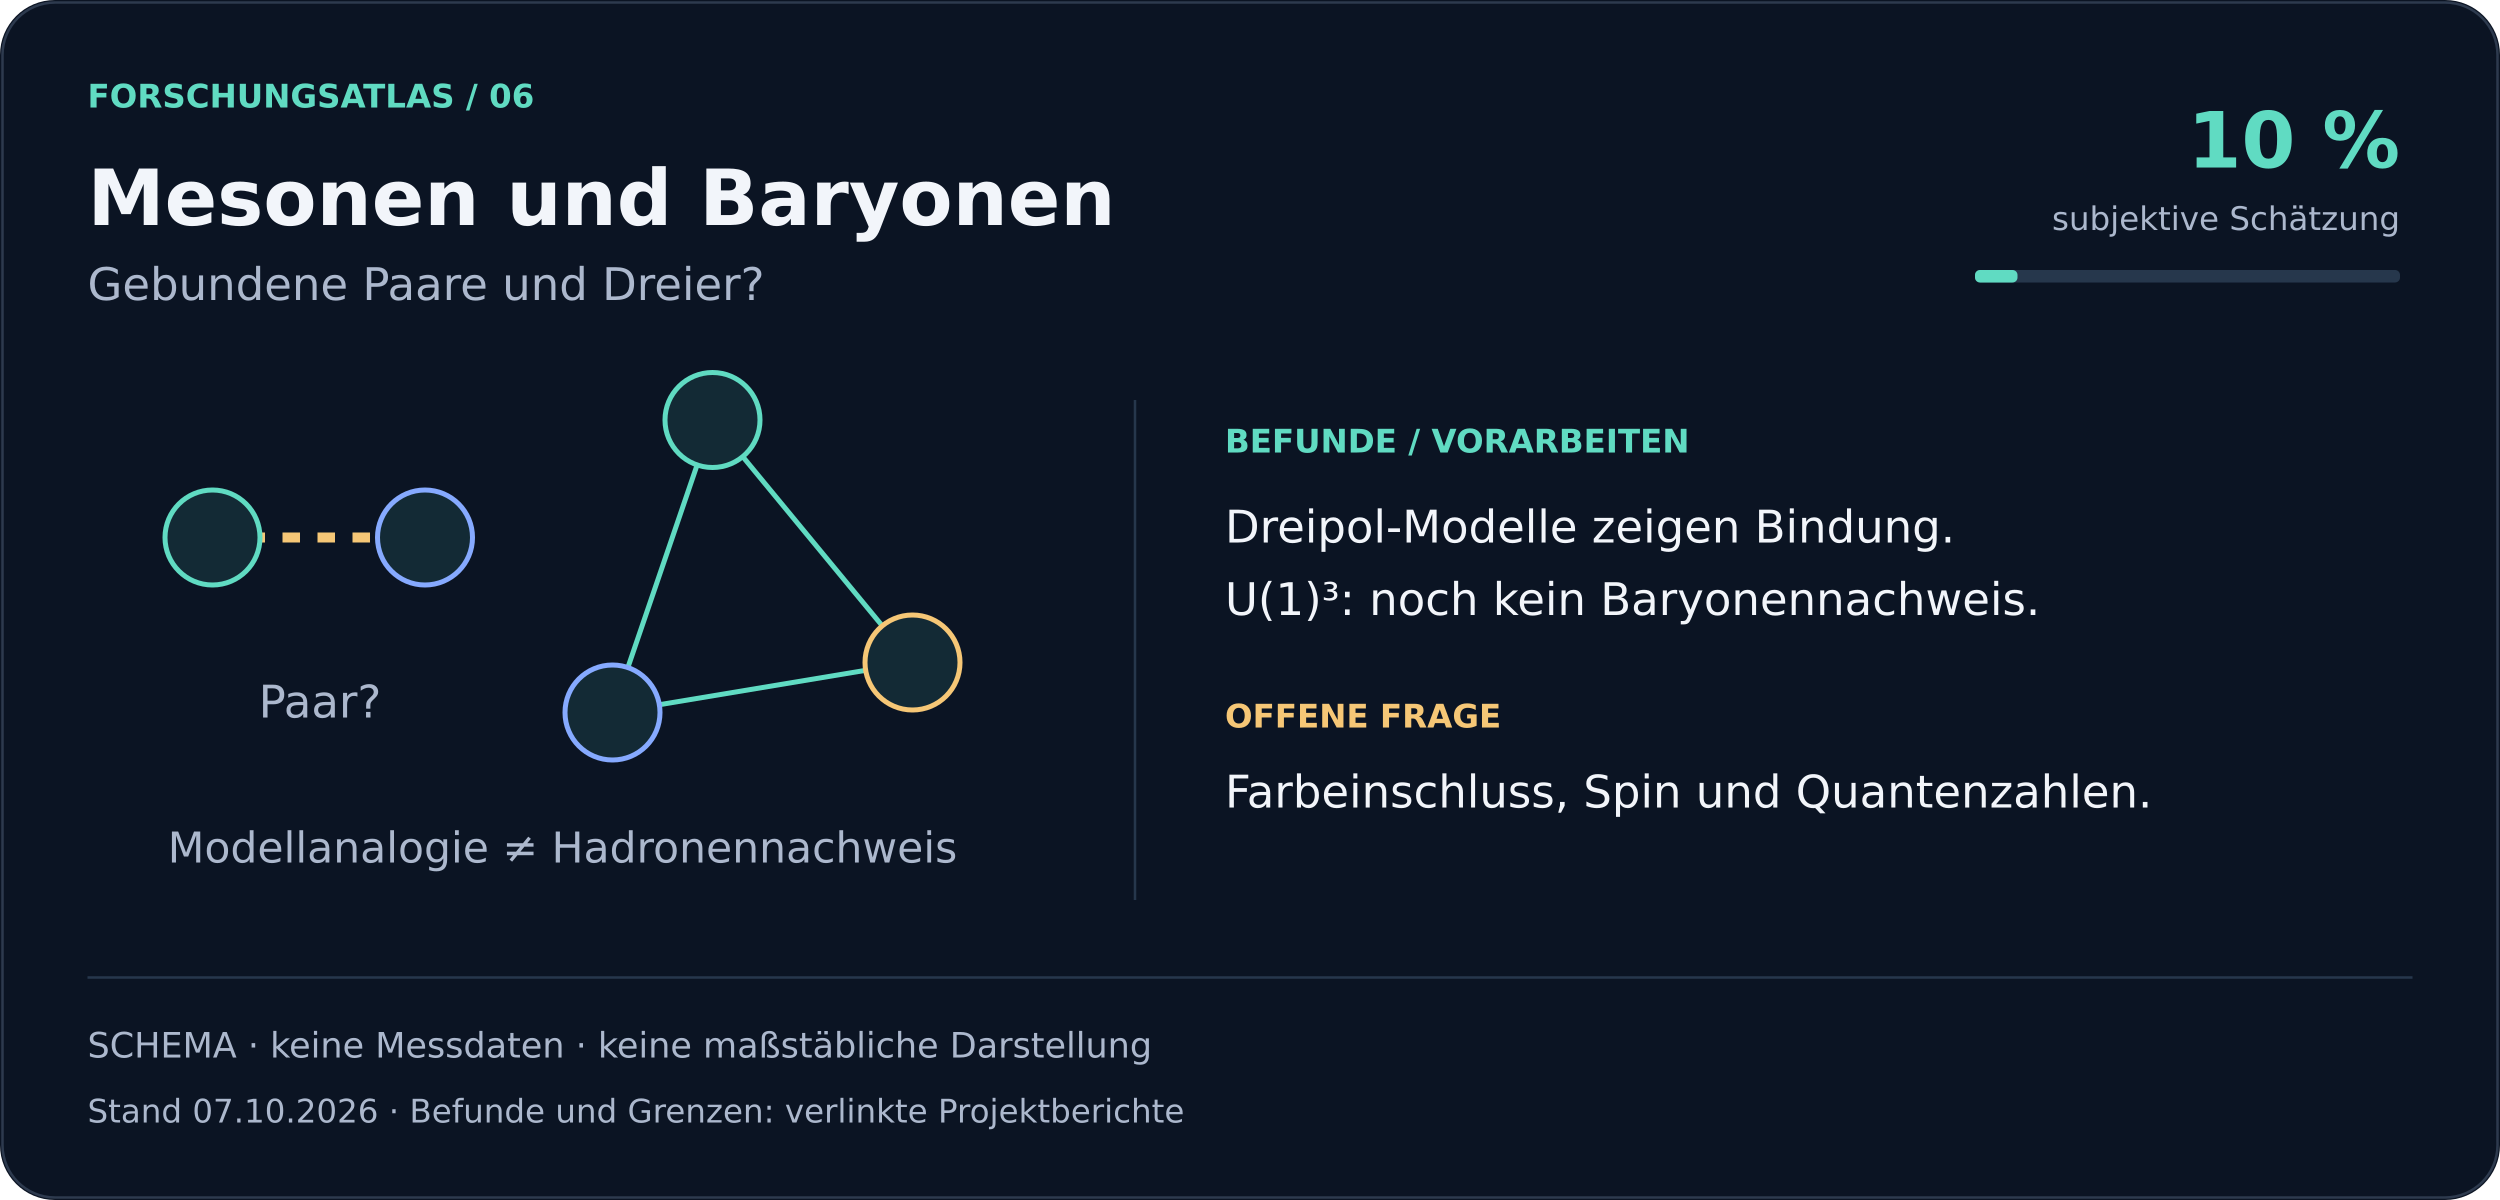
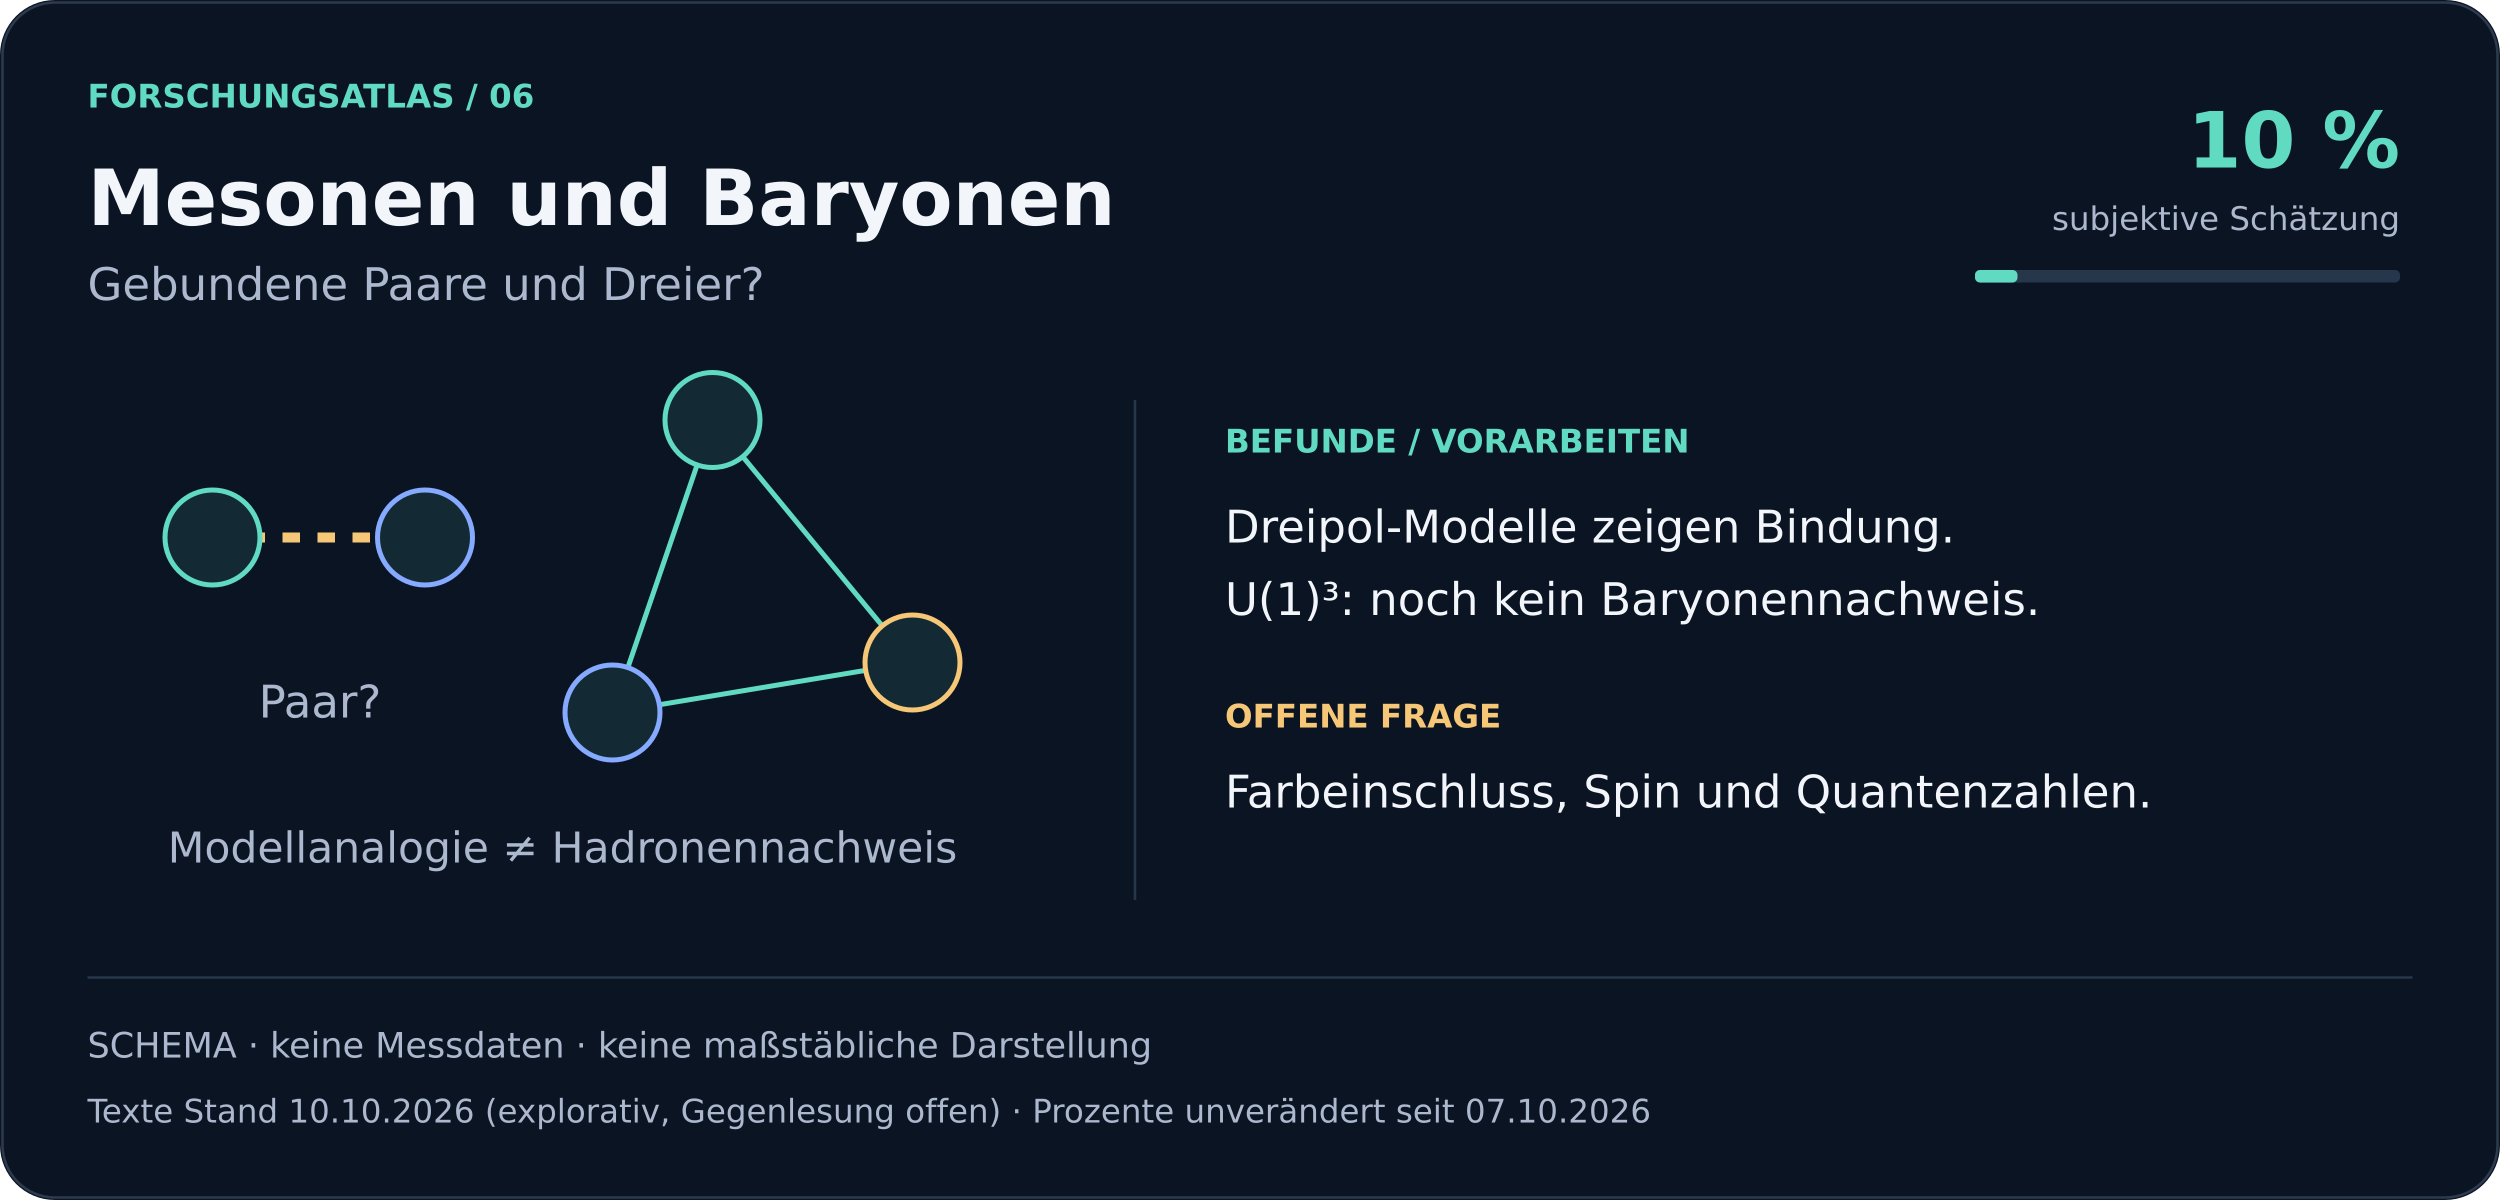
<svg xmlns="http://www.w3.org/2000/svg" width="1000" height="480" viewBox="0 0 1000 480" role="img" aria-labelledby="title desc">
  <rect width="1000" height="480" rx="22" fill="#0b1423" />
  <rect x="1" y="1" width="998" height="478" rx="21" fill="none" stroke="#2d3a4e" />
  <g font-family="DejaVu Sans, sans-serif">
    <text x="35" y="43" font-size="13" fill="#60dbc2" font-weight="600" text-anchor="start">FORSCHUNGSATLAS / 06</text>
    <text x="35" y="90" font-size="31" fill="#f2f5fa" font-weight="600" text-anchor="start">Mesonen und Baryonen</text>
    <text x="35" y="120" font-size="18" fill="#acb8cd" font-weight="400" text-anchor="start">Gebundene Paare und Dreier?</text>
    <text x="960" y="67" font-size="31" fill="#60dbc2" font-weight="600" text-anchor="end">10 %</text>
    <text x="960" y="92" font-size="13" fill="#acb8cd" font-weight="400" text-anchor="end">subjektive Schätzung</text>
    <rect x="790" y="108" width="170" height="5" rx="2" fill="#26374c" />
    <rect x="790" y="108" width="17.0" height="5" rx="2" fill="#60dbc2" />
    <line x1="85" y1="215" x2="170" y2="215" stroke="#f6c776" stroke-width="4" stroke-dasharray="7 7" />
    <circle cx="85" cy="215" r="19" stroke="#60dbc2" stroke-width="2" fill="#132a35" />
    <circle cx="170" cy="215" r="19" stroke="#86aaff" stroke-width="2" fill="#132a35" />
    <line x1="285" y1="168" x2="245" y2="285" stroke="#60dbc2" stroke-width="2" />
    <line x1="245" y1="285" x2="365" y2="265" stroke="#60dbc2" stroke-width="2" />
    <line x1="365" y1="265" x2="285" y2="168" stroke="#60dbc2" stroke-width="2" />
    <circle cx="285" cy="168" r="5" stroke="#60dbc2" stroke-width="2" fill="#132a35" />
    <circle cx="245" cy="285" r="5" stroke="#60dbc2" stroke-width="2" fill="#132a35" />
    <circle cx="365" cy="265" r="5" stroke="#60dbc2" stroke-width="2" fill="#132a35" />
    <circle cx="285" cy="168" r="19" stroke="#60dbc2" stroke-width="2" fill="#132a35" />
    <circle cx="245" cy="285" r="19" stroke="#86aaff" stroke-width="2" fill="#132a35" />
    <circle cx="365" cy="265" r="19" stroke="#f6c776" stroke-width="2" fill="#132a35" />
    <text x="128" y="287" font-size="18" fill="#acb8cd" font-weight="400" text-anchor="middle">Paar?</text>
    <text x="225" y="345" font-size="17" fill="#acb8cd" font-weight="400" text-anchor="middle">Modellanalogie ≠ Hadronennachweis</text>
    <line x1="454" y1="160" x2="454" y2="360" stroke="#26374c" stroke-width="1" />
    <text x="490" y="181" font-size="13" fill="#60dbc2" font-weight="600" text-anchor="start">BEFUNDE / VORARBEITEN</text>
    <text x="490" y="217" font-size="18" fill="#f2f5fa" font-weight="400" text-anchor="start">Dreipol-Modelle zeigen Bindung.</text>
    <text x="490" y="246" font-size="18" fill="#f2f5fa" font-weight="400" text-anchor="start">U(1)³: noch kein Baryonennachweis.</text>
    <text x="490" y="291" font-size="13" fill="#f6c776" font-weight="600" text-anchor="start">OFFENE FRAGE</text>
    <text x="490" y="323" font-size="18" fill="#f2f5fa" font-weight="400" text-anchor="start">Farbeinschluss, Spin und Quantenzahlen.</text>
    <line x1="35" y1="391" x2="965" y2="391" stroke="#26374c" stroke-width="1" />
    <text x="35" y="423" font-size="14" fill="#acb8cd" font-weight="400" text-anchor="start">SCHEMA · keine Messdaten · keine maßstäbliche Darstellung</text>
-     <text x="35" y="449" font-size="13" fill="#acb8cd" font-weight="400" text-anchor="start">Stand 07.10.2026 · Befunde und Grenzen: verlinkte Projektberichte</text>
+     <text x="35" y="449" font-size="13" fill="#acb8cd" font-weight="400" text-anchor="start">Texte Stand 10.10.2026 (explorativ, Gegenlesung offen) · Prozente unverändert seit 07.10.2026</text>
  </g>
</svg>
